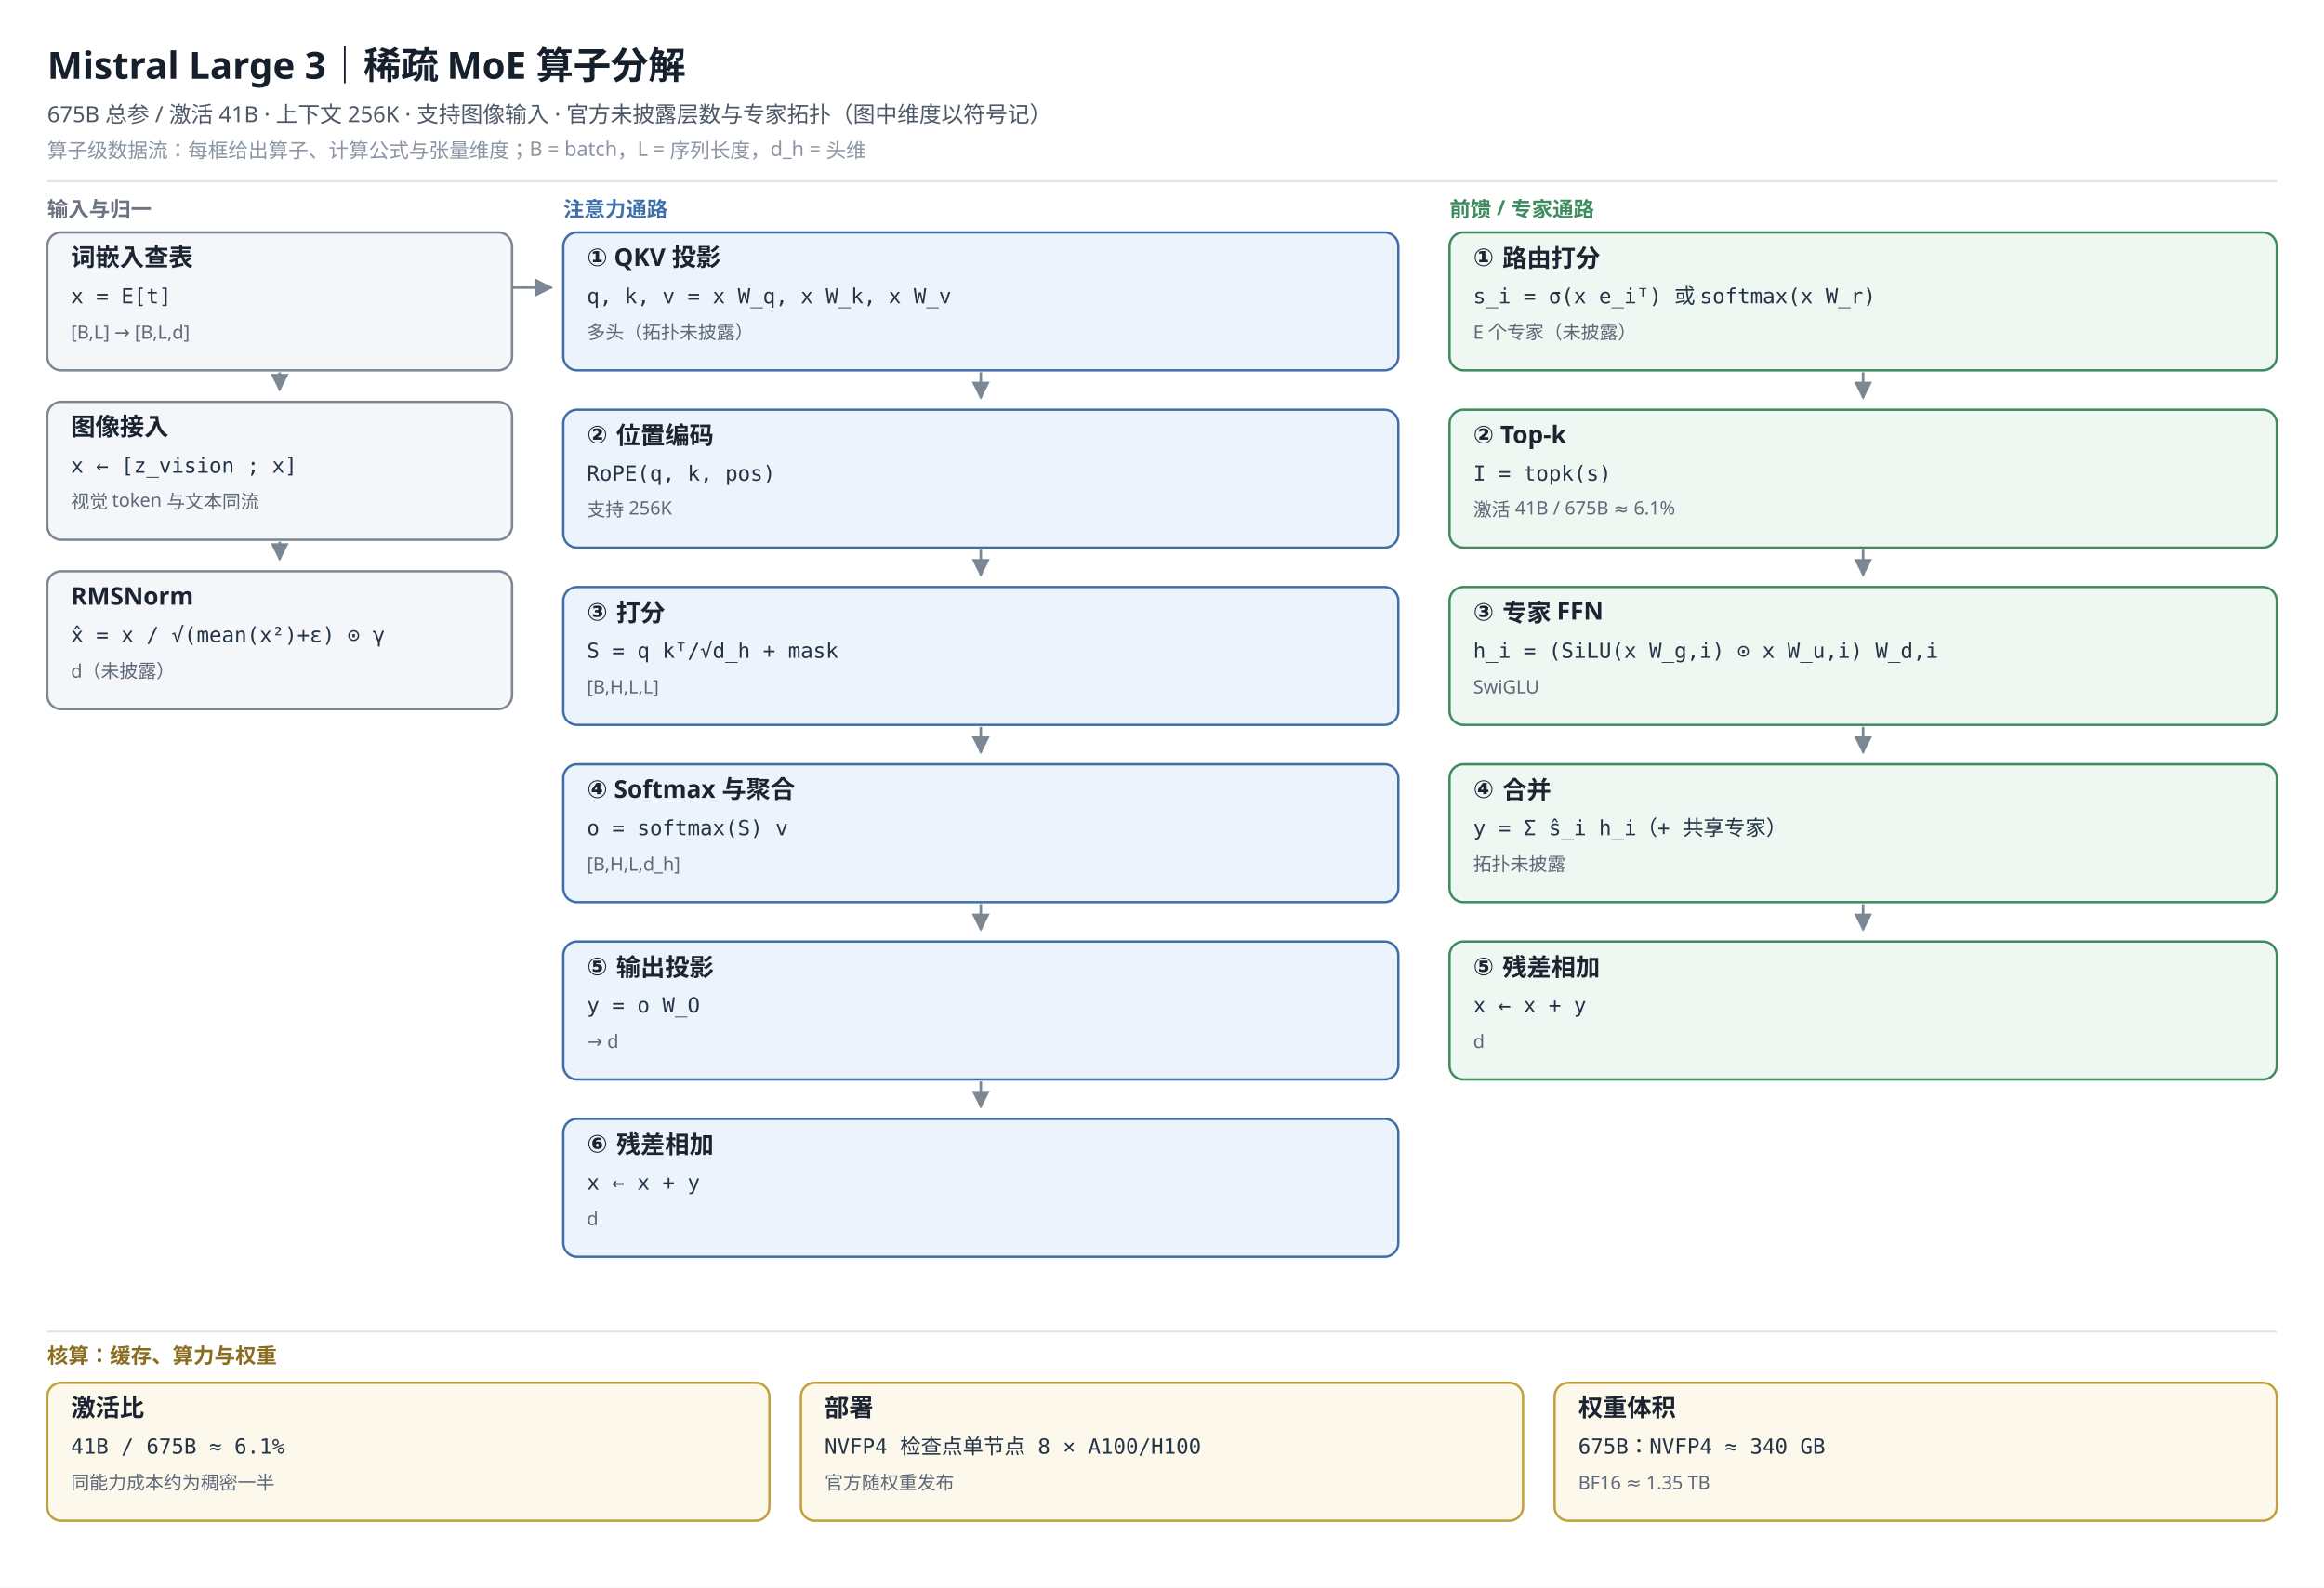
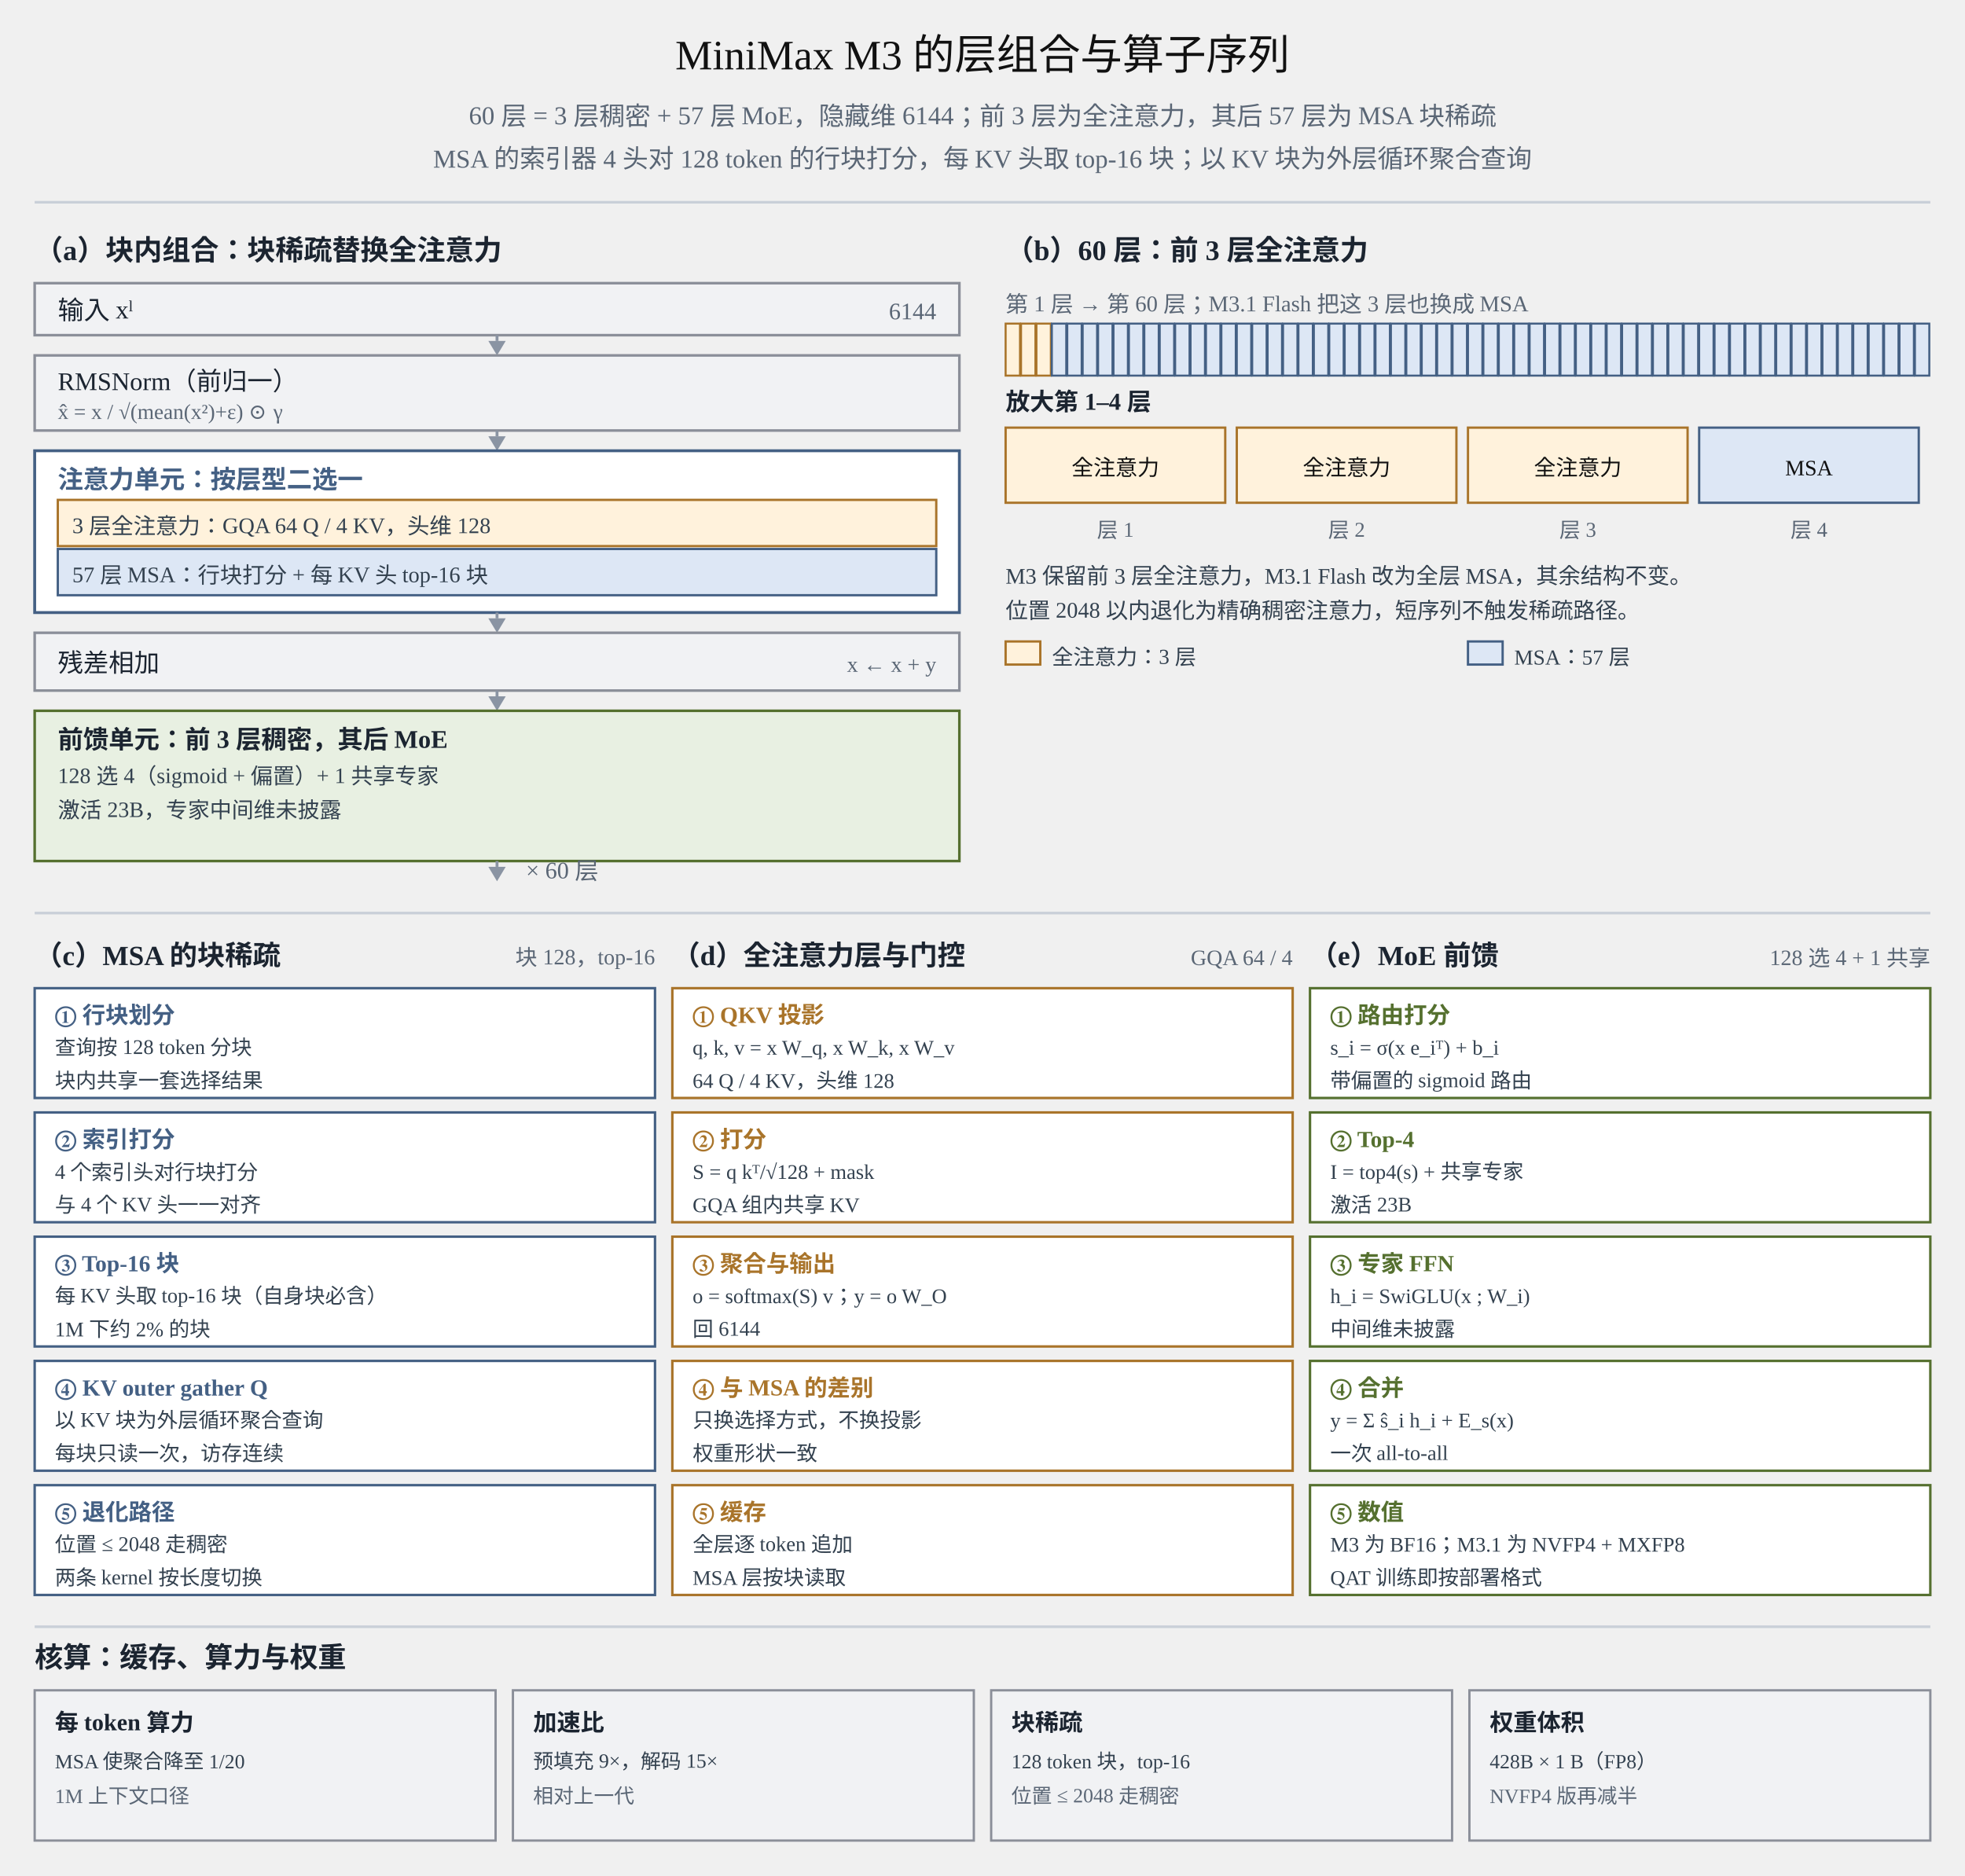
- <svg xmlns="http://www.w3.org/2000/svg" width="1180" height="806" viewBox="0 0 1180 806" font-family="Segoe UI, Microsoft YaHei, PingFang SC, sans-serif">
-   <defs>
-     <marker id="a" viewBox="0 0 10 10" refX="9" refY="5" markerWidth="7" markerHeight="7" orient="auto">
-       <path d="M0,0 L10,5 L0,10 z" fill="#7c8794" />
-     </marker>
-   </defs>
-   <rect width="1180" height="806" fill="#ffffff" />
-   <text x="24" y="40" font-size="19" font-weight="700" fill="#16202c">Mistral Large 3｜稀疏 MoE 算子分解</text>
-   <text x="24" y="62" font-size="11.2" fill="#4d5866">675B 总参 / 激活 41B · 上下文 256K · 支持图像输入 · 官方未披露层数与专家拓扑（图中维度以符号记）</text>
-   <text x="24" y="80" font-size="10.2" fill="#8a94a2">算子级数据流：每框给出算子、计算公式与张量维度；B = batch，L = 序列长度，d_h = 头维</text>
-   <line x1="24" y1="92" x2="1156" y2="92" stroke="#dfe4ea" stroke-width="1" />
-   <text x="24" y="110" font-size="10.6" font-weight="700" fill="#6b7280">输入与归一</text>
-   <text x="286" y="110" font-size="10.6" font-weight="700" fill="#3f6fa8">注意力通路</text>
-   <text x="736" y="110" font-size="10.6" font-weight="700" fill="#3d8b5f">前馈 / 专家通路</text>
-   <rect x="24" y="118" width="236" height="70" rx="7" fill="#f4f6f9" stroke="#7d8794" stroke-width="1.2" />
-   <text x="36" y="135" font-size="12.4" font-weight="700" fill="#1b2430">词嵌入查表</text>
-   <text x="36" y="154" font-size="10.6" fill="#243447" font-family="Consolas, Cascadia Mono, monospace">x = E[t]</text>
-   <text x="36" y="172" font-size="9.4" fill="#5d6878">[B,L] → [B,L,d]</text>
-   <rect x="24" y="204" width="236" height="70" rx="7" fill="#f4f6f9" stroke="#7d8794" stroke-width="1.2" />
-   <text x="36" y="221" font-size="12.4" font-weight="700" fill="#1b2430">图像接入</text>
-   <text x="36" y="240" font-size="10.6" fill="#243447" font-family="Consolas, Cascadia Mono, monospace">x ← [z_vision ; x]</text>
-   <text x="36" y="258" font-size="9.4" fill="#5d6878">视觉 token 与文本同流</text>
-   <rect x="24" y="290" width="236" height="70" rx="7" fill="#f4f6f9" stroke="#7d8794" stroke-width="1.2" />
-   <text x="36" y="307" font-size="12.4" font-weight="700" fill="#1b2430">RMSNorm</text>
-   <text x="36" y="326" font-size="10.6" fill="#243447" font-family="Consolas, Cascadia Mono, monospace">x̂ = x / √(mean(x²)+ε) ⊙ γ</text>
-   <text x="36" y="344" font-size="9.4" fill="#5d6878">d（未披露）</text>
-   <rect x="286" y="118" width="424" height="70" rx="7" fill="#edf3fb" stroke="#3f6fa8" stroke-width="1.2" />
-   <text x="298" y="135" font-size="12.4" font-weight="700" fill="#1b2430">① QKV 投影</text>
-   <text x="298" y="154" font-size="10.6" fill="#243447" font-family="Consolas, Cascadia Mono, monospace">q, k, v = x W_q, x W_k, x W_v</text>
-   <text x="298" y="172" font-size="9.4" fill="#5d6878">多头（拓扑未披露）</text>
-   <rect x="286" y="208" width="424" height="70" rx="7" fill="#edf3fb" stroke="#3f6fa8" stroke-width="1.2" />
-   <text x="298" y="225" font-size="12.4" font-weight="700" fill="#1b2430">② 位置编码</text>
-   <text x="298" y="244" font-size="10.6" fill="#243447" font-family="Consolas, Cascadia Mono, monospace">RoPE(q, k, pos)</text>
-   <text x="298" y="262" font-size="9.4" fill="#5d6878">支持 256K</text>
-   <rect x="286" y="298" width="424" height="70" rx="7" fill="#edf3fb" stroke="#3f6fa8" stroke-width="1.2" />
-   <text x="298" y="315" font-size="12.4" font-weight="700" fill="#1b2430">③ 打分</text>
-   <text x="298" y="334" font-size="10.6" fill="#243447" font-family="Consolas, Cascadia Mono, monospace">S = q kᵀ/√d_h + mask</text>
-   <text x="298" y="352" font-size="9.4" fill="#5d6878">[B,H,L,L]</text>
-   <rect x="286" y="388" width="424" height="70" rx="7" fill="#edf3fb" stroke="#3f6fa8" stroke-width="1.2" />
-   <text x="298" y="405" font-size="12.4" font-weight="700" fill="#1b2430">④ Softmax 与聚合</text>
-   <text x="298" y="424" font-size="10.6" fill="#243447" font-family="Consolas, Cascadia Mono, monospace">o = softmax(S) v</text>
-   <text x="298" y="442" font-size="9.4" fill="#5d6878">[B,H,L,d_h]</text>
-   <rect x="286" y="478" width="424" height="70" rx="7" fill="#edf3fb" stroke="#3f6fa8" stroke-width="1.2" />
-   <text x="298" y="495" font-size="12.4" font-weight="700" fill="#1b2430">⑤ 输出投影</text>
-   <text x="298" y="514" font-size="10.6" fill="#243447" font-family="Consolas, Cascadia Mono, monospace">y = o W_O</text>
-   <text x="298" y="532" font-size="9.4" fill="#5d6878">→ d</text>
-   <rect x="286" y="568" width="424" height="70" rx="7" fill="#edf3fb" stroke="#3f6fa8" stroke-width="1.2" />
-   <text x="298" y="585" font-size="12.4" font-weight="700" fill="#1b2430">⑥ 残差相加</text>
-   <text x="298" y="604" font-size="10.6" fill="#243447" font-family="Consolas, Cascadia Mono, monospace">x ← x + y</text>
-   <text x="298" y="622" font-size="9.4" fill="#5d6878">d</text>
-   <rect x="736" y="118" width="420" height="70" rx="7" fill="#eef7f1" stroke="#3d8b5f" stroke-width="1.2" />
-   <text x="748" y="135" font-size="12.4" font-weight="700" fill="#1b2430">① 路由打分</text>
-   <text x="748" y="154" font-size="10.6" fill="#243447" font-family="Consolas, Cascadia Mono, monospace">s_i = σ(x e_iᵀ) 或 softmax(x W_r)</text>
-   <text x="748" y="172" font-size="9.4" fill="#5d6878">E 个专家（未披露）</text>
-   <rect x="736" y="208" width="420" height="70" rx="7" fill="#eef7f1" stroke="#3d8b5f" stroke-width="1.2" />
-   <text x="748" y="225" font-size="12.4" font-weight="700" fill="#1b2430">② Top-k</text>
-   <text x="748" y="244" font-size="10.6" fill="#243447" font-family="Consolas, Cascadia Mono, monospace">I = topk(s)</text>
-   <text x="748" y="262" font-size="9.4" fill="#5d6878">激活 41B / 675B ≈ 6.1%</text>
-   <rect x="736" y="298" width="420" height="70" rx="7" fill="#eef7f1" stroke="#3d8b5f" stroke-width="1.2" />
-   <text x="748" y="315" font-size="12.4" font-weight="700" fill="#1b2430">③ 专家 FFN</text>
-   <text x="748" y="334" font-size="10.6" fill="#243447" font-family="Consolas, Cascadia Mono, monospace">h_i = (SiLU(x W_g,i) ⊙ x W_u,i) W_d,i</text>
-   <text x="748" y="352" font-size="9.4" fill="#5d6878">SwiGLU</text>
-   <rect x="736" y="388" width="420" height="70" rx="7" fill="#eef7f1" stroke="#3d8b5f" stroke-width="1.2" />
-   <text x="748" y="405" font-size="12.4" font-weight="700" fill="#1b2430">④ 合并</text>
-   <text x="748" y="424" font-size="10.6" fill="#243447" font-family="Consolas, Cascadia Mono, monospace">y = Σ ŝ_i h_i（+ 共享专家）</text>
-   <text x="748" y="442" font-size="9.4" fill="#5d6878">拓扑未披露</text>
-   <rect x="736" y="478" width="420" height="70" rx="7" fill="#eef7f1" stroke="#3d8b5f" stroke-width="1.2" />
-   <text x="748" y="495" font-size="12.4" font-weight="700" fill="#1b2430">⑤ 残差相加</text>
-   <text x="748" y="514" font-size="10.6" fill="#243447" font-family="Consolas, Cascadia Mono, monospace">x ← x + y</text>
-   <text x="748" y="532" font-size="9.4" fill="#5d6878">d</text>
-   <line x1="142.0" y1="189" x2="142.0" y2="198" stroke="#7c8794" stroke-width="1.3" marker-end="url(#a)" />
-   <line x1="142.0" y1="275" x2="142.0" y2="284" stroke="#7c8794" stroke-width="1.3" marker-end="url(#a)" />
-   <line x1="498.0" y1="189" x2="498.0" y2="202" stroke="#7c8794" stroke-width="1.3" marker-end="url(#a)" />
-   <line x1="498.0" y1="279" x2="498.0" y2="292" stroke="#7c8794" stroke-width="1.3" marker-end="url(#a)" />
-   <line x1="498.0" y1="369" x2="498.0" y2="382" stroke="#7c8794" stroke-width="1.3" marker-end="url(#a)" />
-   <line x1="498.0" y1="459" x2="498.0" y2="472" stroke="#7c8794" stroke-width="1.3" marker-end="url(#a)" />
-   <line x1="498.0" y1="549" x2="498.0" y2="562" stroke="#7c8794" stroke-width="1.3" marker-end="url(#a)" />
-   <line x1="946.0" y1="189" x2="946.0" y2="202" stroke="#7c8794" stroke-width="1.3" marker-end="url(#a)" />
-   <line x1="946.0" y1="279" x2="946.0" y2="292" stroke="#7c8794" stroke-width="1.3" marker-end="url(#a)" />
-   <line x1="946.0" y1="369" x2="946.0" y2="382" stroke="#7c8794" stroke-width="1.3" marker-end="url(#a)" />
-   <line x1="946.0" y1="459" x2="946.0" y2="472" stroke="#7c8794" stroke-width="1.3" marker-end="url(#a)" />
-   <line x1="260" y1="146" x2="280" y2="146" stroke="#7c8794" stroke-width="1.3" marker-end="url(#a)" />
-   <line x1="24" y1="676" x2="1156" y2="676" stroke="#dfe4ea" stroke-width="1" />
-   <text x="24" y="692" font-size="10.6" font-weight="700" fill="#8a6d1f">核算：缓存、算力与权重</text>
-   <rect x="24.0" y="702" width="366.667" height="70" rx="7" fill="#fdf8ec" stroke="#c2a03c" stroke-width="1.2" />
-   <text x="36.0" y="719" font-size="12.4" font-weight="700" fill="#1b2430">激活比</text>
-   <text x="36.0" y="738" font-size="10.6" fill="#243447" font-family="Consolas, Cascadia Mono, monospace">41B / 675B ≈ 6.1%</text>
-   <text x="36.0" y="756" font-size="9.4" fill="#5d6878">同能力成本约为稠密一半</text>
-   <rect x="406.667" y="702" width="366.667" height="70" rx="7" fill="#fdf8ec" stroke="#c2a03c" stroke-width="1.2" />
-   <text x="418.667" y="719" font-size="12.4" font-weight="700" fill="#1b2430">部署</text>
-   <text x="418.667" y="738" font-size="10.6" fill="#243447" font-family="Consolas, Cascadia Mono, monospace">NVFP4 检查点单节点 8 × A100/H100</text>
-   <text x="418.667" y="756" font-size="9.4" fill="#5d6878">官方随权重发布</text>
-   <rect x="789.333" y="702" width="366.667" height="70" rx="7" fill="#fdf8ec" stroke="#c2a03c" stroke-width="1.2" />
-   <text x="801.333" y="719" font-size="12.4" font-weight="700" fill="#1b2430">权重体积</text>
-   <text x="801.333" y="738" font-size="10.6" fill="#243447" font-family="Consolas, Cascadia Mono, monospace">675B：NVFP4 ≈ 340 GB</text>
-   <text x="801.333" y="756" font-size="9.4" fill="#5d6878">BF16 ≈ 1.35 TB</text>
+ <svg xmlns="http://www.w3.org/2000/svg" width="680" height="649" viewBox="0 0 680 649" font-family="Georgia, 'Times New Roman', serif">
+   <text x="340.0" y="24" font-size="14.5" fill="#111111" text-anchor="middle">MiniMax M3 的层组合与算子序列</text>
+   <text x="340.0" y="43" font-size="8.9" fill="#5a6675" text-anchor="middle">60 层 = 3 层稠密 + 57 层 MoE，隐藏维 6144；前 3 层为全注意力，其后 57 层为 MSA 块稀疏</text>
+   <text x="340.0" y="58" font-size="8.9" fill="#5a6675" text-anchor="middle">MSA 的索引器 4 头对 128 token 的行块打分，每 KV 头取 top-16 块；以 KV 块为外层循环聚合查询</text>
+   <line x1="12" y1="70" x2="668" y2="70" stroke="#c9cfd8" stroke-width="0.9" />
+   <text x="12" y="90" font-size="9.8" fill="#1b2430" font-weight="bold">（a）块内组合：块稀疏替换全注意力</text>
+   <text x="348" y="90" font-size="9.8" fill="#1b2430" font-weight="bold">（b）60 层：前 3 层全注意力</text>
+   <g transform="translate(0,98.0)">
+     <rect x="12" y="0.0" width="320" height="18" fill="#f1f2f4" stroke="#8b8f99" stroke-width="0.9" />
+   </g>
+   <g transform="translate(0,98.0)">
+     <text x="20" y="12.5" font-size="9.0" fill="#1b2430">输入 xˡ</text>
+   </g>
+   <g transform="translate(0,98.0)">
+     <text x="324" y="12.5" font-size="8.2" fill="#5a6675" text-anchor="end">6144</text>
+   </g>
+   <g transform="translate(0,98.0)">
+     <line x1="172.0" y1="18.0" x2="172.0" y2="20.0" stroke="#8a94a3" stroke-width="1" />
+     <path d="M169.0,20.0 L172.0,25.0 L175.0,20.0 z" fill="#8a94a3" />
+   </g>
+   <g transform="translate(0,98.0)">
+     <rect x="12" y="25.0" width="320" height="26" fill="#f1f2f4" stroke="#8b8f99" stroke-width="0.9" />
+   </g>
+   <g transform="translate(0,98.0)">
+     <text x="20" y="37.0" font-size="8.8" fill="#1b2430">RMSNorm（前归一）</text>
+   </g>
+   <g transform="translate(0,98.0)">
+     <text x="20" y="47.0" font-size="7.4" fill="#5a6675">x̂ = x / √(mean(x²)+ε) ⊙ γ</text>
+   </g>
+   <g transform="translate(0,98.0)">
+     <line x1="172.0" y1="51.0" x2="172.0" y2="53.0" stroke="#8a94a3" stroke-width="1" />
+     <path d="M169.0,53.0 L172.0,58.0 L175.0,53.0 z" fill="#8a94a3" />
+   </g>
+   <g transform="translate(0,98.0)">
+     <rect x="12" y="58.0" width="320" height="56" fill="#ffffff" stroke="#446084" stroke-width="1.0" />
+   </g>
+   <g transform="translate(0,98.0)">
+     <text x="20" y="71.0" font-size="8.8" fill="#446084" font-weight="bold">注意力单元：按层型二选一</text>
+   </g>
+   <g transform="translate(0,98.0)">
+     <rect x="20" y="75.0" width="304" height="16" fill="#fff2dc" stroke="#a9742a" stroke-width="0.8" />
+   </g>
+   <g transform="translate(0,98.0)">
+     <text x="25" y="86.5" font-size="7.7" fill="#33414f">3 层全注意力：GQA 64 Q / 4 KV，头维 128</text>
+   </g>
+   <g transform="translate(0,98.0)">
+     <rect x="20" y="92.0" width="304" height="16" fill="#dde7f5" stroke="#446084" stroke-width="0.8" />
+   </g>
+   <g transform="translate(0,98.0)">
+     <text x="25" y="103.5" font-size="7.7" fill="#33414f">57 层 MSA：行块打分 + 每 KV 头 top-16 块</text>
+   </g>
+   <g transform="translate(0,98.0)">
+     <line x1="172.0" y1="114.0" x2="172.0" y2="116.0" stroke="#8a94a3" stroke-width="1" />
+     <path d="M169.0,116.0 L172.0,121.0 L175.0,116.0 z" fill="#8a94a3" />
+   </g>
+   <g transform="translate(0,98.0)">
+     <rect x="12" y="121.0" width="320" height="20" fill="#f1f2f4" stroke="#8b8f99" stroke-width="0.9" />
+   </g>
+   <g transform="translate(0,98.0)">
+     <text x="20" y="134.5" font-size="8.8" fill="#1b2430">残差相加</text>
+   </g>
+   <g transform="translate(0,98.0)">
+     <text x="324" y="134.5" font-size="7.6" fill="#5a6675" text-anchor="end">x ← x + y</text>
+   </g>
+   <g transform="translate(0,98.0)">
+     <line x1="172.0" y1="141.0" x2="172.0" y2="143.0" stroke="#8a94a3" stroke-width="1" />
+     <path d="M169.0,143.0 L172.0,148.0 L175.0,143.0 z" fill="#8a94a3" />
+   </g>
+   <g transform="translate(0,98.0)">
+     <rect x="12" y="148.0" width="320" height="52" fill="#e8f0e2" stroke="#55702f" stroke-width="0.9" />
+   </g>
+   <g transform="translate(0,98.0)">
+     <text x="20" y="161.0" font-size="8.8" fill="#1b2430" font-weight="bold">前馈单元：前 3 层稠密，其后 MoE</text>
+   </g>
+   <g transform="translate(0,98.0)">
+     <text x="20" y="173.0" font-size="7.6" fill="#33414f">128 选 4（sigmoid + 偏置）+ 1 共享专家</text>
+   </g>
+   <g transform="translate(0,98.0)">
+     <text x="20" y="185.0" font-size="7.6" fill="#33414f">激活 23B，专家中间维未披露</text>
+   </g>
+   <g transform="translate(0,98.0)">
+     <line x1="172.0" y1="200.0" x2="172.0" y2="202.0" stroke="#8a94a3" stroke-width="1" />
+     <path d="M169.0,202.0 L172.0,207.0 L175.0,202.0 z" fill="#8a94a3" />
+   </g>
+   <g transform="translate(0,98.0)">
+     <text x="182.0" y="206.0" font-size="8.2" fill="#5a6675">× 60 层</text>
+   </g>
+   <g transform="translate(0,98.0)">
+     <text x="348" y="10.0" font-size="7.8" fill="#5a6675">第 1 层 → 第 60 层；M3.1 Flash 把这 3 层也换成 MSA</text>
+   </g>
+   <g transform="translate(0,98.0)">
+     <rect x="348.0" y="14.0" width="4.983" height="18" fill="#fff2dc" stroke="#a9742a" stroke-width="0.7" />
+   </g>
+   <g transform="translate(0,98.0)">
+     <rect x="353.333" y="14.0" width="4.983" height="18" fill="#fff2dc" stroke="#a9742a" stroke-width="0.7" />
+   </g>
+   <g transform="translate(0,98.0)">
+     <rect x="358.667" y="14.0" width="4.983" height="18" fill="#fff2dc" stroke="#a9742a" stroke-width="0.7" />
+   </g>
+   <g transform="translate(0,98.0)">
+     <rect x="364.0" y="14.0" width="4.983" height="18" fill="#dde7f5" stroke="#446084" stroke-width="0.7" />
+   </g>
+   <g transform="translate(0,98.0)">
+     <rect x="369.333" y="14.0" width="4.983" height="18" fill="#dde7f5" stroke="#446084" stroke-width="0.7" />
+   </g>
+   <g transform="translate(0,98.0)">
+     <rect x="374.667" y="14.0" width="4.983" height="18" fill="#dde7f5" stroke="#446084" stroke-width="0.7" />
+   </g>
+   <g transform="translate(0,98.0)">
+     <rect x="380.0" y="14.0" width="4.983" height="18" fill="#dde7f5" stroke="#446084" stroke-width="0.7" />
+   </g>
+   <g transform="translate(0,98.0)">
+     <rect x="385.333" y="14.0" width="4.983" height="18" fill="#dde7f5" stroke="#446084" stroke-width="0.7" />
+   </g>
+   <g transform="translate(0,98.0)">
+     <rect x="390.667" y="14.0" width="4.983" height="18" fill="#dde7f5" stroke="#446084" stroke-width="0.7" />
+   </g>
+   <g transform="translate(0,98.0)">
+     <rect x="396.0" y="14.0" width="4.983" height="18" fill="#dde7f5" stroke="#446084" stroke-width="0.7" />
+   </g>
+   <g transform="translate(0,98.0)">
+     <rect x="401.333" y="14.0" width="4.983" height="18" fill="#dde7f5" stroke="#446084" stroke-width="0.7" />
+   </g>
+   <g transform="translate(0,98.0)">
+     <rect x="406.667" y="14.0" width="4.983" height="18" fill="#dde7f5" stroke="#446084" stroke-width="0.7" />
+   </g>
+   <g transform="translate(0,98.0)">
+     <rect x="412.0" y="14.0" width="4.983" height="18" fill="#dde7f5" stroke="#446084" stroke-width="0.7" />
+   </g>
+   <g transform="translate(0,98.0)">
+     <rect x="417.333" y="14.0" width="4.983" height="18" fill="#dde7f5" stroke="#446084" stroke-width="0.7" />
+   </g>
+   <g transform="translate(0,98.0)">
+     <rect x="422.667" y="14.0" width="4.983" height="18" fill="#dde7f5" stroke="#446084" stroke-width="0.7" />
+   </g>
+   <g transform="translate(0,98.0)">
+     <rect x="428.0" y="14.0" width="4.983" height="18" fill="#dde7f5" stroke="#446084" stroke-width="0.7" />
+   </g>
+   <g transform="translate(0,98.0)">
+     <rect x="433.333" y="14.0" width="4.983" height="18" fill="#dde7f5" stroke="#446084" stroke-width="0.7" />
+   </g>
+   <g transform="translate(0,98.0)">
+     <rect x="438.667" y="14.0" width="4.983" height="18" fill="#dde7f5" stroke="#446084" stroke-width="0.7" />
+   </g>
+   <g transform="translate(0,98.0)">
+     <rect x="444.0" y="14.0" width="4.983" height="18" fill="#dde7f5" stroke="#446084" stroke-width="0.7" />
+   </g>
+   <g transform="translate(0,98.0)">
+     <rect x="449.333" y="14.0" width="4.983" height="18" fill="#dde7f5" stroke="#446084" stroke-width="0.7" />
+   </g>
+   <g transform="translate(0,98.0)">
+     <rect x="454.667" y="14.0" width="4.983" height="18" fill="#dde7f5" stroke="#446084" stroke-width="0.7" />
+   </g>
+   <g transform="translate(0,98.0)">
+     <rect x="460.0" y="14.0" width="4.983" height="18" fill="#dde7f5" stroke="#446084" stroke-width="0.7" />
+   </g>
+   <g transform="translate(0,98.0)">
+     <rect x="465.333" y="14.0" width="4.983" height="18" fill="#dde7f5" stroke="#446084" stroke-width="0.7" />
+   </g>
+   <g transform="translate(0,98.0)">
+     <rect x="470.667" y="14.0" width="4.983" height="18" fill="#dde7f5" stroke="#446084" stroke-width="0.7" />
+   </g>
+   <g transform="translate(0,98.0)">
+     <rect x="476.0" y="14.0" width="4.983" height="18" fill="#dde7f5" stroke="#446084" stroke-width="0.7" />
+   </g>
+   <g transform="translate(0,98.0)">
+     <rect x="481.333" y="14.0" width="4.983" height="18" fill="#dde7f5" stroke="#446084" stroke-width="0.7" />
+   </g>
+   <g transform="translate(0,98.0)">
+     <rect x="486.667" y="14.0" width="4.983" height="18" fill="#dde7f5" stroke="#446084" stroke-width="0.7" />
+   </g>
+   <g transform="translate(0,98.0)">
+     <rect x="492.0" y="14.0" width="4.983" height="18" fill="#dde7f5" stroke="#446084" stroke-width="0.7" />
+   </g>
+   <g transform="translate(0,98.0)">
+     <rect x="497.333" y="14.0" width="4.983" height="18" fill="#dde7f5" stroke="#446084" stroke-width="0.7" />
+   </g>
+   <g transform="translate(0,98.0)">
+     <rect x="502.667" y="14.0" width="4.983" height="18" fill="#dde7f5" stroke="#446084" stroke-width="0.7" />
+   </g>
+   <g transform="translate(0,98.0)">
+     <rect x="508.0" y="14.0" width="4.983" height="18" fill="#dde7f5" stroke="#446084" stroke-width="0.7" />
+   </g>
+   <g transform="translate(0,98.0)">
+     <rect x="513.333" y="14.0" width="4.983" height="18" fill="#dde7f5" stroke="#446084" stroke-width="0.7" />
+   </g>
+   <g transform="translate(0,98.0)">
+     <rect x="518.667" y="14.0" width="4.983" height="18" fill="#dde7f5" stroke="#446084" stroke-width="0.7" />
+   </g>
+   <g transform="translate(0,98.0)">
+     <rect x="524.0" y="14.0" width="4.983" height="18" fill="#dde7f5" stroke="#446084" stroke-width="0.7" />
+   </g>
+   <g transform="translate(0,98.0)">
+     <rect x="529.333" y="14.0" width="4.983" height="18" fill="#dde7f5" stroke="#446084" stroke-width="0.7" />
+   </g>
+   <g transform="translate(0,98.0)">
+     <rect x="534.667" y="14.0" width="4.983" height="18" fill="#dde7f5" stroke="#446084" stroke-width="0.7" />
+   </g>
+   <g transform="translate(0,98.0)">
+     <rect x="540.0" y="14.0" width="4.983" height="18" fill="#dde7f5" stroke="#446084" stroke-width="0.7" />
+   </g>
+   <g transform="translate(0,98.0)">
+     <rect x="545.333" y="14.0" width="4.983" height="18" fill="#dde7f5" stroke="#446084" stroke-width="0.7" />
+   </g>
+   <g transform="translate(0,98.0)">
+     <rect x="550.667" y="14.0" width="4.983" height="18" fill="#dde7f5" stroke="#446084" stroke-width="0.7" />
+   </g>
+   <g transform="translate(0,98.0)">
+     <rect x="556.0" y="14.0" width="4.983" height="18" fill="#dde7f5" stroke="#446084" stroke-width="0.7" />
+   </g>
+   <g transform="translate(0,98.0)">
+     <rect x="561.333" y="14.0" width="4.983" height="18" fill="#dde7f5" stroke="#446084" stroke-width="0.7" />
+   </g>
+   <g transform="translate(0,98.0)">
+     <rect x="566.667" y="14.0" width="4.983" height="18" fill="#dde7f5" stroke="#446084" stroke-width="0.7" />
+   </g>
+   <g transform="translate(0,98.0)">
+     <rect x="572.0" y="14.0" width="4.983" height="18" fill="#dde7f5" stroke="#446084" stroke-width="0.7" />
+   </g>
+   <g transform="translate(0,98.0)">
+     <rect x="577.333" y="14.0" width="4.983" height="18" fill="#dde7f5" stroke="#446084" stroke-width="0.7" />
+   </g>
+   <g transform="translate(0,98.0)">
+     <rect x="582.667" y="14.0" width="4.983" height="18" fill="#dde7f5" stroke="#446084" stroke-width="0.7" />
+   </g>
+   <g transform="translate(0,98.0)">
+     <rect x="588.0" y="14.0" width="4.983" height="18" fill="#dde7f5" stroke="#446084" stroke-width="0.7" />
+   </g>
+   <g transform="translate(0,98.0)">
+     <rect x="593.333" y="14.0" width="4.983" height="18" fill="#dde7f5" stroke="#446084" stroke-width="0.7" />
+   </g>
+   <g transform="translate(0,98.0)">
+     <rect x="598.667" y="14.0" width="4.983" height="18" fill="#dde7f5" stroke="#446084" stroke-width="0.7" />
+   </g>
+   <g transform="translate(0,98.0)">
+     <rect x="604.0" y="14.0" width="4.983" height="18" fill="#dde7f5" stroke="#446084" stroke-width="0.7" />
+   </g>
+   <g transform="translate(0,98.0)">
+     <rect x="609.333" y="14.0" width="4.983" height="18" fill="#dde7f5" stroke="#446084" stroke-width="0.7" />
+   </g>
+   <g transform="translate(0,98.0)">
+     <rect x="614.667" y="14.0" width="4.983" height="18" fill="#dde7f5" stroke="#446084" stroke-width="0.7" />
+   </g>
+   <g transform="translate(0,98.0)">
+     <rect x="620.0" y="14.0" width="4.983" height="18" fill="#dde7f5" stroke="#446084" stroke-width="0.7" />
+   </g>
+   <g transform="translate(0,98.0)">
+     <rect x="625.333" y="14.0" width="4.983" height="18" fill="#dde7f5" stroke="#446084" stroke-width="0.7" />
+   </g>
+   <g transform="translate(0,98.0)">
+     <rect x="630.667" y="14.0" width="4.983" height="18" fill="#dde7f5" stroke="#446084" stroke-width="0.7" />
+   </g>
+   <g transform="translate(0,98.0)">
+     <rect x="636.0" y="14.0" width="4.983" height="18" fill="#dde7f5" stroke="#446084" stroke-width="0.7" />
+   </g>
+   <g transform="translate(0,98.0)">
+     <rect x="641.333" y="14.0" width="4.983" height="18" fill="#dde7f5" stroke="#446084" stroke-width="0.7" />
+   </g>
+   <g transform="translate(0,98.0)">
+     <rect x="646.667" y="14.0" width="4.983" height="18" fill="#dde7f5" stroke="#446084" stroke-width="0.7" />
+   </g>
+   <g transform="translate(0,98.0)">
+     <rect x="652.0" y="14.0" width="4.983" height="18" fill="#dde7f5" stroke="#446084" stroke-width="0.7" />
+   </g>
+   <g transform="translate(0,98.0)">
+     <rect x="657.333" y="14.0" width="4.983" height="18" fill="#dde7f5" stroke="#446084" stroke-width="0.7" />
+   </g>
+   <g transform="translate(0,98.0)">
+     <rect x="662.667" y="14.0" width="4.983" height="18" fill="#dde7f5" stroke="#446084" stroke-width="0.7" />
+   </g>
+   <g transform="translate(0,98.0)">
+     <text x="348" y="44.0" font-size="8.4" fill="#1b2430" font-weight="bold">放大第 1–4 层</text>
+   </g>
+   <g transform="translate(0,98.0)">
+     <rect x="348.0" y="50.0" width="76.0" height="26" fill="#fff2dc" stroke="#a9742a" stroke-width="0.8" />
+   </g>
+   <g transform="translate(0,98.0)">
+     <text x="386.0" y="66.5" font-size="7.6" fill="#111111" text-anchor="middle">全注意力</text>
+   </g>
+   <g transform="translate(0,98.0)">
+     <text x="386.0" y="88.0" font-size="7.3" fill="#5a6675" text-anchor="middle">层 1</text>
+   </g>
+   <g transform="translate(0,98.0)">
+     <rect x="428.0" y="50.0" width="76.0" height="26" fill="#fff2dc" stroke="#a9742a" stroke-width="0.8" />
+   </g>
+   <g transform="translate(0,98.0)">
+     <text x="466.0" y="66.5" font-size="7.6" fill="#111111" text-anchor="middle">全注意力</text>
+   </g>
+   <g transform="translate(0,98.0)">
+     <text x="466.0" y="88.0" font-size="7.3" fill="#5a6675" text-anchor="middle">层 2</text>
+   </g>
+   <g transform="translate(0,98.0)">
+     <rect x="508.0" y="50.0" width="76.0" height="26" fill="#fff2dc" stroke="#a9742a" stroke-width="0.8" />
+   </g>
+   <g transform="translate(0,98.0)">
+     <text x="546.0" y="66.5" font-size="7.6" fill="#111111" text-anchor="middle">全注意力</text>
+   </g>
+   <g transform="translate(0,98.0)">
+     <text x="546.0" y="88.0" font-size="7.3" fill="#5a6675" text-anchor="middle">层 3</text>
+   </g>
+   <g transform="translate(0,98.0)">
+     <rect x="588.0" y="50.0" width="76.0" height="26" fill="#dde7f5" stroke="#446084" stroke-width="0.8" />
+   </g>
+   <g transform="translate(0,98.0)">
+     <text x="626.0" y="66.5" font-size="7.6" fill="#111111" text-anchor="middle">MSA</text>
+   </g>
+   <g transform="translate(0,98.0)">
+     <text x="626.0" y="88.0" font-size="7.3" fill="#5a6675" text-anchor="middle">层 4</text>
+   </g>
+   <g transform="translate(0,98.0)">
+     <text x="348" y="104.0" font-size="7.7" fill="#33414f">M3 保留前 3 层全注意力，M3.1 Flash 改为全层 MSA，其余结构不变。</text>
+   </g>
+   <g transform="translate(0,98.0)">
+     <text x="348" y="116.0" font-size="7.7" fill="#33414f">位置 2048 以内退化为精确稠密注意力，短序列不触发稀疏路径。</text>
+   </g>
+   <g transform="translate(0,98.0)">
+     <rect x="348" y="124.0" width="12" height="8" fill="#fff2dc" stroke="#a9742a" stroke-width="0.8" />
+   </g>
+   <g transform="translate(0,98.0)">
+     <text x="364" y="132.0" font-size="7.4" fill="#33414f">全注意力：3 层</text>
+   </g>
+   <g transform="translate(0,98.0)">
+     <rect x="508" y="124.0" width="12" height="8" fill="#dde7f5" stroke="#446084" stroke-width="0.8" />
+   </g>
+   <g transform="translate(0,98.0)">
+     <text x="524" y="132.0" font-size="7.4" fill="#33414f">MSA：57 层</text>
+   </g>
+   <line x1="12" y1="316.0" x2="668" y2="316.0" stroke="#c9cfd8" stroke-width="0.9" />
+   <text x="12.0" y="334.0" font-size="9.6" fill="#1b2430" font-weight="bold">（c）MSA 的块稀疏</text>
+   <text x="226.667" y="334.0" font-size="7.6" fill="#5a6675" text-anchor="end">块 128，top-16</text>
+   <rect x="12.0" y="342.0" width="214.667" height="38.0" fill="#ffffff" stroke="#446084" stroke-width="0.85" />
+   <text x="19.0" y="354.0" font-size="8.0" fill="#446084" font-weight="bold">① 行块划分</text>
+   <text x="19.0" y="365.0" font-size="7.2" fill="#33414f">查询按 128 token 分块</text>
+   <text x="19.0" y="376.5" font-size="7.2" fill="#33414f">块内共享一套选择结果</text>
+   <rect x="12.0" y="385.0" width="214.667" height="38.0" fill="#ffffff" stroke="#446084" stroke-width="0.85" />
+   <text x="19.0" y="397.0" font-size="8.0" fill="#446084" font-weight="bold">② 索引打分</text>
+   <text x="19.0" y="408.0" font-size="7.2" fill="#33414f">4 个索引头对行块打分</text>
+   <text x="19.0" y="419.5" font-size="7.2" fill="#33414f">与 4 个 KV 头一一对齐</text>
+   <rect x="12.0" y="428.0" width="214.667" height="38.0" fill="#ffffff" stroke="#446084" stroke-width="0.85" />
+   <text x="19.0" y="440.0" font-size="8.0" fill="#446084" font-weight="bold">③ Top-16 块</text>
+   <text x="19.0" y="451.0" font-size="7.2" fill="#33414f">每 KV 头取 top-16 块（自身块必含）</text>
+   <text x="19.0" y="462.5" font-size="7.2" fill="#33414f">1M 下约 2% 的块</text>
+   <rect x="12.0" y="471.0" width="214.667" height="38.0" fill="#ffffff" stroke="#446084" stroke-width="0.85" />
+   <text x="19.0" y="483.0" font-size="8.0" fill="#446084" font-weight="bold">④ KV outer gather Q</text>
+   <text x="19.0" y="494.0" font-size="7.2" fill="#33414f">以 KV 块为外层循环聚合查询</text>
+   <text x="19.0" y="505.5" font-size="7.2" fill="#33414f">每块只读一次，访存连续</text>
+   <rect x="12.0" y="514.0" width="214.667" height="38.0" fill="#ffffff" stroke="#446084" stroke-width="0.85" />
+   <text x="19.0" y="526.0" font-size="8.0" fill="#446084" font-weight="bold">⑤ 退化路径</text>
+   <text x="19.0" y="537.0" font-size="7.2" fill="#33414f">位置 ≤ 2048 走稠密</text>
+   <text x="19.0" y="548.5" font-size="7.2" fill="#33414f">两条 kernel 按长度切换</text>
+   <text x="232.667" y="334.0" font-size="9.6" fill="#1b2430" font-weight="bold">（d）全注意力层与门控</text>
+   <text x="447.333" y="334.0" font-size="7.6" fill="#5a6675" text-anchor="end">GQA 64 / 4</text>
+   <rect x="232.667" y="342.0" width="214.667" height="38.0" fill="#ffffff" stroke="#a9742a" stroke-width="0.85" />
+   <text x="239.667" y="354.0" font-size="8.0" fill="#a9742a" font-weight="bold">① QKV 投影</text>
+   <text x="239.667" y="365.0" font-size="7.2" fill="#33414f">q, k, v = x W_q, x W_k, x W_v</text>
+   <text x="239.667" y="376.5" font-size="7.2" fill="#33414f">64 Q / 4 KV，头维 128</text>
+   <rect x="232.667" y="385.0" width="214.667" height="38.0" fill="#ffffff" stroke="#a9742a" stroke-width="0.85" />
+   <text x="239.667" y="397.0" font-size="8.0" fill="#a9742a" font-weight="bold">② 打分</text>
+   <text x="239.667" y="408.0" font-size="7.2" fill="#33414f">S = q kᵀ/√128 + mask</text>
+   <text x="239.667" y="419.5" font-size="7.2" fill="#33414f">GQA 组内共享 KV</text>
+   <rect x="232.667" y="428.0" width="214.667" height="38.0" fill="#ffffff" stroke="#a9742a" stroke-width="0.85" />
+   <text x="239.667" y="440.0" font-size="8.0" fill="#a9742a" font-weight="bold">③ 聚合与输出</text>
+   <text x="239.667" y="451.0" font-size="7.2" fill="#33414f">o = softmax(S) v；y = o W_O</text>
+   <text x="239.667" y="462.5" font-size="7.2" fill="#33414f">回 6144</text>
+   <rect x="232.667" y="471.0" width="214.667" height="38.0" fill="#ffffff" stroke="#a9742a" stroke-width="0.85" />
+   <text x="239.667" y="483.0" font-size="8.0" fill="#a9742a" font-weight="bold">④ 与 MSA 的差别</text>
+   <text x="239.667" y="494.0" font-size="7.2" fill="#33414f">只换选择方式，不换投影</text>
+   <text x="239.667" y="505.5" font-size="7.2" fill="#33414f">权重形状一致</text>
+   <rect x="232.667" y="514.0" width="214.667" height="38.0" fill="#ffffff" stroke="#a9742a" stroke-width="0.85" />
+   <text x="239.667" y="526.0" font-size="8.0" fill="#a9742a" font-weight="bold">⑤ 缓存</text>
+   <text x="239.667" y="537.0" font-size="7.2" fill="#33414f">全层逐 token 追加</text>
+   <text x="239.667" y="548.5" font-size="7.2" fill="#33414f">MSA 层按块读取</text>
+   <text x="453.333" y="334.0" font-size="9.6" fill="#1b2430" font-weight="bold">（e）MoE 前馈</text>
+   <text x="668.0" y="334.0" font-size="7.6" fill="#5a6675" text-anchor="end">128 选 4 + 1 共享</text>
+   <rect x="453.333" y="342.0" width="214.667" height="38.0" fill="#ffffff" stroke="#55702f" stroke-width="0.85" />
+   <text x="460.333" y="354.0" font-size="8.0" fill="#55702f" font-weight="bold">① 路由打分</text>
+   <text x="460.333" y="365.0" font-size="7.2" fill="#33414f">s_i = σ(x e_iᵀ) + b_i</text>
+   <text x="460.333" y="376.5" font-size="7.2" fill="#33414f">带偏置的 sigmoid 路由</text>
+   <rect x="453.333" y="385.0" width="214.667" height="38.0" fill="#ffffff" stroke="#55702f" stroke-width="0.85" />
+   <text x="460.333" y="397.0" font-size="8.0" fill="#55702f" font-weight="bold">② Top-4</text>
+   <text x="460.333" y="408.0" font-size="7.2" fill="#33414f">I = top4(s) + 共享专家</text>
+   <text x="460.333" y="419.5" font-size="7.2" fill="#33414f">激活 23B</text>
+   <rect x="453.333" y="428.0" width="214.667" height="38.0" fill="#ffffff" stroke="#55702f" stroke-width="0.85" />
+   <text x="460.333" y="440.0" font-size="8.0" fill="#55702f" font-weight="bold">③ 专家 FFN</text>
+   <text x="460.333" y="451.0" font-size="7.2" fill="#33414f">h_i = SwiGLU(x ; W_i)</text>
+   <text x="460.333" y="462.5" font-size="7.2" fill="#33414f">中间维未披露</text>
+   <rect x="453.333" y="471.0" width="214.667" height="38.0" fill="#ffffff" stroke="#55702f" stroke-width="0.85" />
+   <text x="460.333" y="483.0" font-size="8.0" fill="#55702f" font-weight="bold">④ 合并</text>
+   <text x="460.333" y="494.0" font-size="7.2" fill="#33414f">y = Σ ŝ_i h_i + E_s(x)</text>
+   <text x="460.333" y="505.5" font-size="7.2" fill="#33414f">一次 all-to-all</text>
+   <rect x="453.333" y="514.0" width="214.667" height="38.0" fill="#ffffff" stroke="#55702f" stroke-width="0.85" />
+   <text x="460.333" y="526.0" font-size="8.0" fill="#55702f" font-weight="bold">⑤ 数值</text>
+   <text x="460.333" y="537.0" font-size="7.2" fill="#33414f">M3 为 BF16；M3.1 为 NVFP4 + MXFP8</text>
+   <text x="460.333" y="548.5" font-size="7.2" fill="#33414f">QAT 训练即按部署格式</text>
+   <line x1="12" y1="563.0" x2="668" y2="563.0" stroke="#c9cfd8" stroke-width="0.9" />
+   <text x="12" y="577.0" font-size="9.8" fill="#1b2430" font-weight="bold">核算：缓存、算力与权重</text>
+   <rect x="12.0" y="585.0" width="159.5" height="52" fill="#f1f2f4" stroke="#8b8f99" stroke-width="0.8" />
+   <text x="19.0" y="599.0" font-size="8.2" fill="#1b2430" font-weight="bold">每 token 算力</text>
+   <text x="19.0" y="612.0" font-size="7.0" fill="#33414f">MSA 使聚合降至 1/20</text>
+   <text x="19.0" y="624.0" font-size="7.0" fill="#5a6675">1M 上下文口径</text>
+   <rect x="177.5" y="585.0" width="159.5" height="52" fill="#f1f2f4" stroke="#8b8f99" stroke-width="0.8" />
+   <text x="184.5" y="599.0" font-size="8.2" fill="#1b2430" font-weight="bold">加速比</text>
+   <text x="184.5" y="612.0" font-size="7.0" fill="#33414f">预填充 9×，解码 15×</text>
+   <text x="184.5" y="624.0" font-size="7.0" fill="#5a6675">相对上一代</text>
+   <rect x="343.0" y="585.0" width="159.5" height="52" fill="#f1f2f4" stroke="#8b8f99" stroke-width="0.8" />
+   <text x="350.0" y="599.0" font-size="8.2" fill="#1b2430" font-weight="bold">块稀疏</text>
+   <text x="350.0" y="612.0" font-size="7.0" fill="#33414f">128 token 块，top-16</text>
+   <text x="350.0" y="624.0" font-size="7.0" fill="#5a6675">位置 ≤ 2048 走稠密</text>
+   <rect x="508.5" y="585.0" width="159.5" height="52" fill="#f1f2f4" stroke="#8b8f99" stroke-width="0.8" />
+   <text x="515.5" y="599.0" font-size="8.2" fill="#1b2430" font-weight="bold">权重体积</text>
+   <text x="515.5" y="612.0" font-size="7.0" fill="#33414f">428B × 1 B（FP8）</text>
+   <text x="515.5" y="624.0" font-size="7.0" fill="#5a6675">NVFP4 版再减半</text>
</svg>
